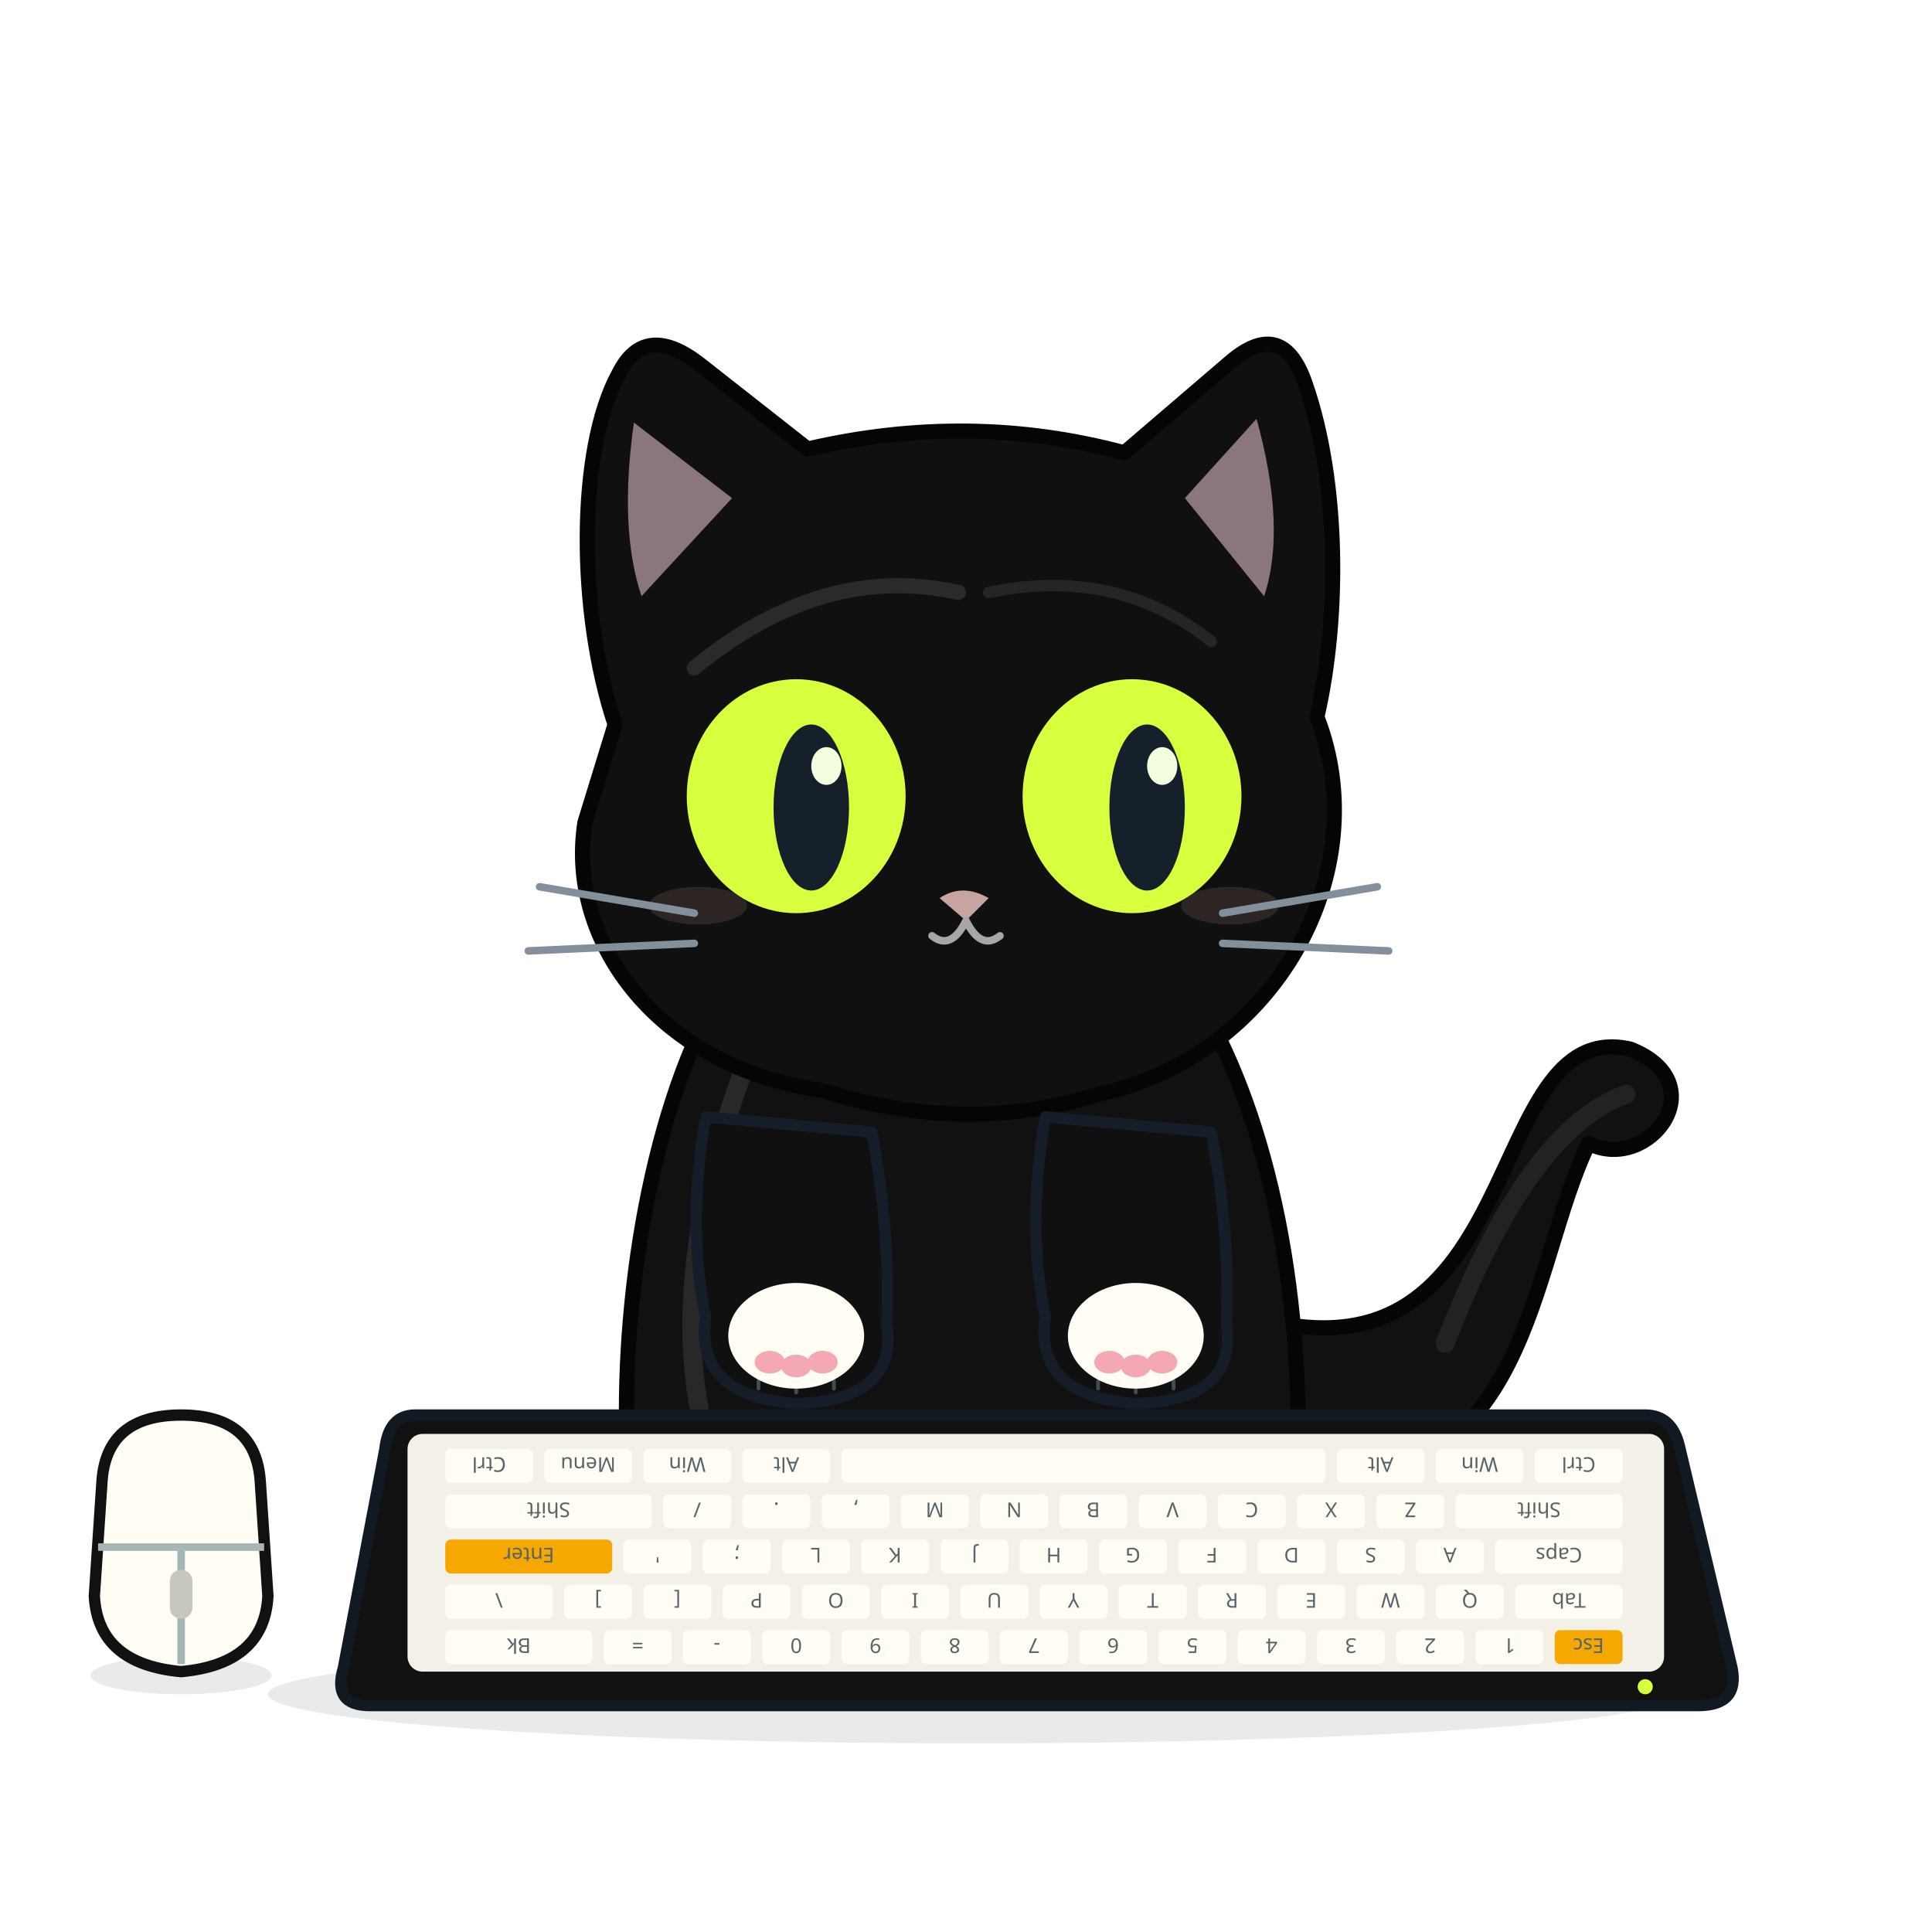
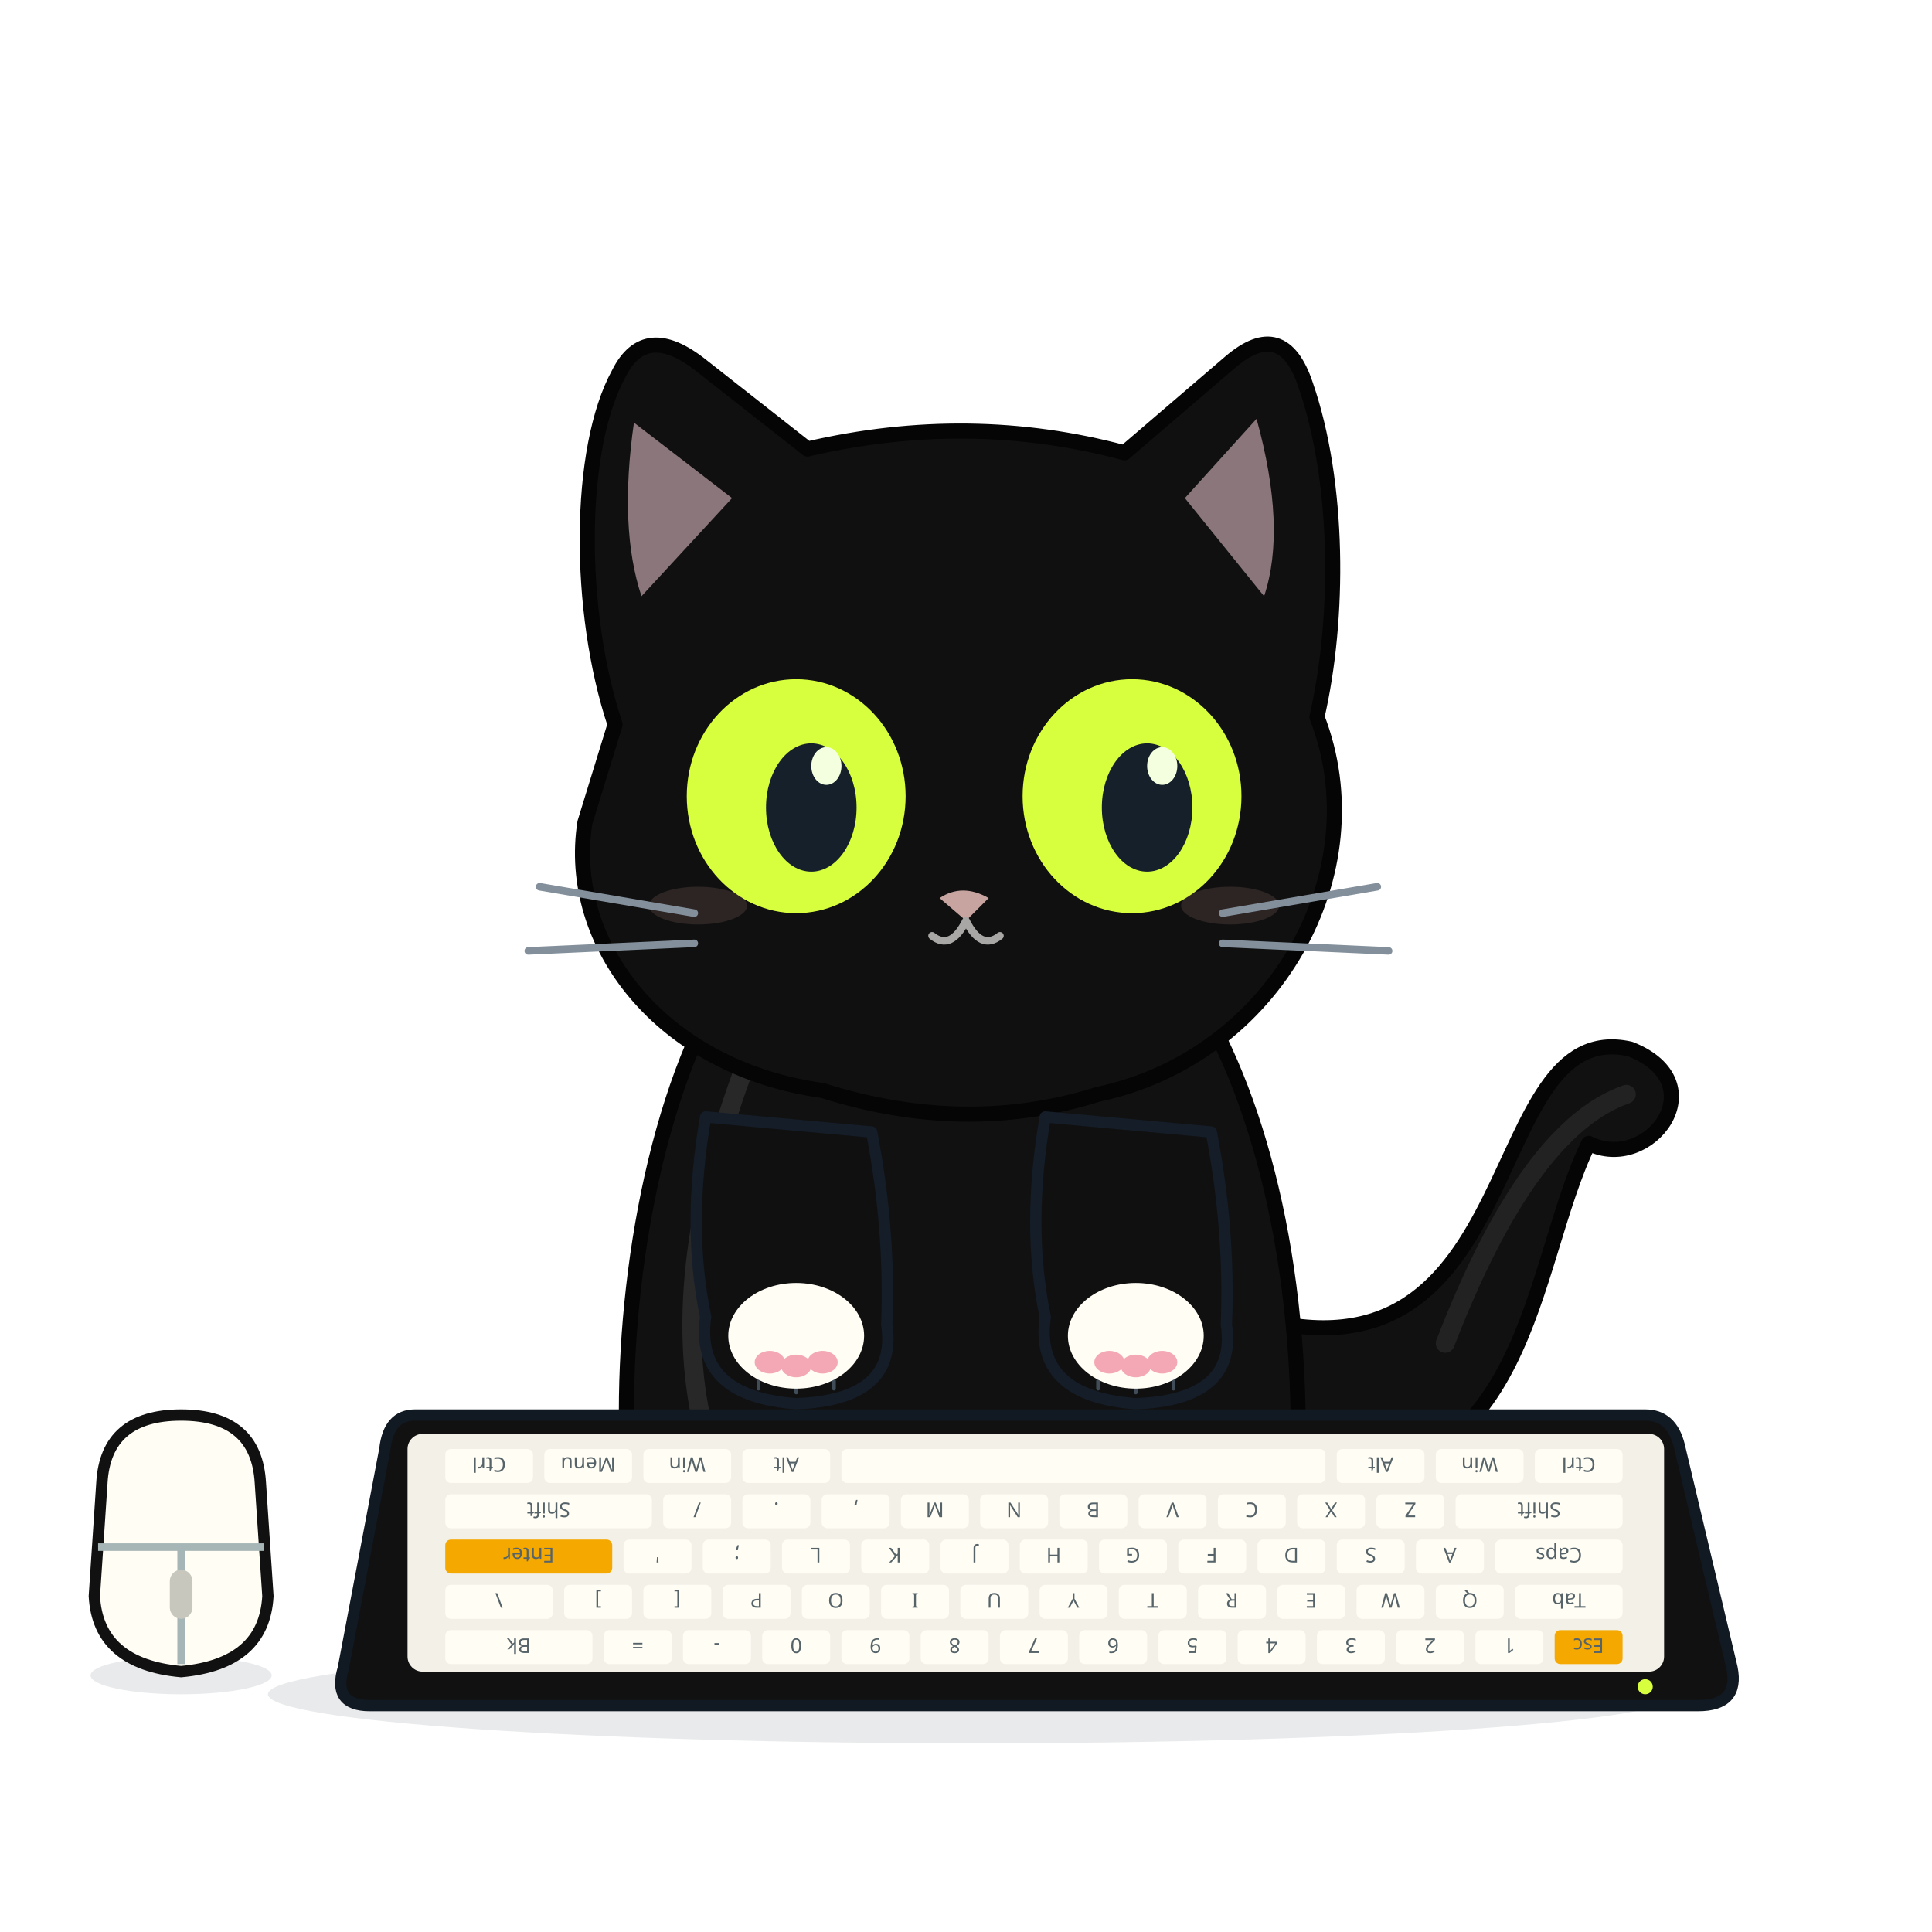
<svg xmlns="http://www.w3.org/2000/svg" width="512" height="512" viewBox="0 0 512 512">
  <ellipse cx="258" cy="449" rx="187" ry="13" fill="#17212d18" />
  <path d="M 332 349 C 406 370 392 269 432 278 C 455 287 437 311 421 303 C 405 336 406 395 345 393 Z" fill="#111111" stroke="#050505" stroke-width="4" stroke-linejoin="round" />
  <path d="M 383 356 Q 405 299 431 290" fill="none" stroke="#222222" stroke-width="5" stroke-linecap="round" />
  <path d="M 198 252 C 176 280 166 332 166 374 Q 163 407 195 413 L 316 413 Q 349 410 344 374 C 343 321 329 278 310 254 Z" fill="#111111" stroke="#050505" stroke-width="4" stroke-linecap="round" stroke-linejoin="round" />
  <path d="M 198 281 Q 176 339 187 381" fill="none" stroke="#282828" stroke-width="5" stroke-linecap="round" stroke-linejoin="round" />
  <ellipse cx="210" cy="398" rx="36" ry="20" fill="#151d28" />
  <ellipse cx="303" cy="398" rx="36" ry="20" fill="#151d28" />
  <path d="M 163 192 C 153 162 153 119 164 99 Q 171 85 186 97 L 214 119 Q 257 109 298 120 L 326 96 Q 340 84 346 102 C 355 128 355 164 349 190 C 365 231 338 280 291 290 Q 256 301 218 289 C 175 283 150 250 155 218 Z" fill="#101010" stroke="#050505" stroke-width="4" stroke-linecap="round" stroke-linejoin="round" />
  <path d="M 168 112 Q 164 140 170 158 L 194 132 Z" fill="#8b777b" stroke="none" stroke-width="1" stroke-linecap="round" stroke-linejoin="round" />
  <path d="M 333 111 Q 341 140 335 158 L 314 132 Z" fill="#8b777b" stroke="none" stroke-width="1" stroke-linecap="round" stroke-linejoin="round" />
-   <path d="M 184 177 Q 218 149 254 157" fill="none" stroke="#2a2a2a" stroke-width="4" stroke-linecap="round" stroke-linejoin="round" />
-   <path d="M 262 157 Q 296 150 321 170" fill="none" stroke="#252525" stroke-width="3" stroke-linecap="round" stroke-linejoin="round" />
  <ellipse cx="211" cy="211" rx="29" ry="31" fill="#d8ff3e" />
-   <ellipse cx="215" cy="214" rx="10" ry="22" fill="#15202b" />
+   <ellipse cx="215" cy="214" rx="12" ry="17" fill="#15202b" />
  <ellipse cx="219" cy="203" rx="4" ry="5" fill="#f4ffdf" />
  <ellipse cx="300" cy="211" rx="29" ry="31" fill="#d8ff3e" />
-   <ellipse cx="304" cy="214" rx="10" ry="22" fill="#15202b" />
+   <ellipse cx="304" cy="214" rx="12" ry="17" fill="#15202b" />
  <ellipse cx="308" cy="203" rx="4" ry="5" fill="#f4ffdf" />
  <ellipse cx="185" cy="240" rx="13" ry="5" fill="#db9e9e24" />
  <ellipse cx="326" cy="240" rx="13" ry="5" fill="#db9e9e24" />
  <path d="M 249 238 Q 255 234 262 238 L 256 244 Z" fill="#c7a4a0" stroke="none" stroke-width="1" stroke-linecap="round" stroke-linejoin="round" />
  <path d="M 256 244 Q 252 252 247 248 M 256 244 Q 260 252 265 248" fill="none" stroke="#a9a7a5" stroke-width="2" stroke-linecap="round" stroke-linejoin="round" />
  <path d="M 184 242 L 143 235" fill="none" stroke="#83909b" stroke-width="2" stroke-linecap="round" stroke-linejoin="round" />
  <path d="M 184 250 L 140 252" fill="none" stroke="#83909b" stroke-width="2" stroke-linecap="round" stroke-linejoin="round" />
  <path d="M 324 242 L 365 235" fill="none" stroke="#83909b" stroke-width="2" stroke-linecap="round" stroke-linejoin="round" />
  <path d="M 324 250 L 368 252" fill="none" stroke="#83909b" stroke-width="2" stroke-linecap="round" stroke-linejoin="round" />
  <path d="M 110 375 L 436 375 Q 443 375 445 383 L 459 442 Q 461 452 450 452 L 98 452 Q 88 452 91 442 L 102 384 Q 103 375 110 375 Z" fill="#111111" stroke="#111923" stroke-width="3" stroke-linecap="round" stroke-linejoin="round" />
  <rect x="108" y="380" width="333" height="63" rx="4" fill="#f3f0e8" />
  <g transform="rotate(180 275 409)">
    <rect x="120" y="377" width="18" height="9" rx="1.5" fill="#f4a800" />
    <text x="129.0" y="383.8" text-anchor="middle" font-family="sans-serif" font-size="5.4" fill="#56646a">Esc</text>
    <rect x="141" y="377" width="18" height="9" rx="1.5" fill="#fffdf4" />
    <text x="150.0" y="383.8" text-anchor="middle" font-family="sans-serif" font-size="5.4" fill="#56646a">1</text>
    <rect x="162" y="377" width="18" height="9" rx="1.5" fill="#fffdf4" />
    <text x="171.0" y="383.8" text-anchor="middle" font-family="sans-serif" font-size="5.4" fill="#56646a">2</text>
    <rect x="183" y="377" width="18" height="9" rx="1.5" fill="#fffdf4" />
    <text x="192.0" y="383.8" text-anchor="middle" font-family="sans-serif" font-size="5.4" fill="#56646a">3</text>
    <rect x="204" y="377" width="18" height="9" rx="1.5" fill="#fffdf4" />
    <text x="213.0" y="383.8" text-anchor="middle" font-family="sans-serif" font-size="5.4" fill="#56646a">4</text>
    <rect x="225" y="377" width="18" height="9" rx="1.5" fill="#fffdf4" />
    <text x="234.0" y="383.8" text-anchor="middle" font-family="sans-serif" font-size="5.4" fill="#56646a">5</text>
    <rect x="246" y="377" width="18" height="9" rx="1.5" fill="#fffdf4" />
    <text x="255.0" y="383.8" text-anchor="middle" font-family="sans-serif" font-size="5.4" fill="#56646a">6</text>
    <rect x="267" y="377" width="18" height="9" rx="1.5" fill="#fffdf4" />
    <text x="276.0" y="383.8" text-anchor="middle" font-family="sans-serif" font-size="5.4" fill="#56646a">7</text>
    <rect x="288" y="377" width="18" height="9" rx="1.5" fill="#fffdf4" />
    <text x="297.0" y="383.8" text-anchor="middle" font-family="sans-serif" font-size="5.4" fill="#56646a">8</text>
    <rect x="309" y="377" width="18" height="9" rx="1.5" fill="#fffdf4" />
    <text x="318.0" y="383.8" text-anchor="middle" font-family="sans-serif" font-size="5.4" fill="#56646a">9</text>
    <rect x="330" y="377" width="18" height="9" rx="1.5" fill="#fffdf4" />
    <text x="339.0" y="383.8" text-anchor="middle" font-family="sans-serif" font-size="5.4" fill="#56646a">0</text>
    <rect x="351" y="377" width="18" height="9" rx="1.5" fill="#fffdf4" />
    <text x="360.0" y="383.8" text-anchor="middle" font-family="sans-serif" font-size="5.4" fill="#56646a">-</text>
    <rect x="372" y="377" width="18" height="9" rx="1.5" fill="#fffdf4" />
    <text x="381.0" y="383.8" text-anchor="middle" font-family="sans-serif" font-size="5.4" fill="#56646a">=</text>
    <rect x="393" y="377" width="39" height="9" rx="1.5" fill="#fffdf4" />
    <text x="412.5" y="383.8" text-anchor="middle" font-family="sans-serif" font-size="5.4" fill="#56646a">Bk</text>
    <rect x="120" y="389" width="28.5" height="9" rx="1.5" fill="#fffdf4" />
    <text x="134.25" y="395.8" text-anchor="middle" font-family="sans-serif" font-size="5.4" fill="#56646a">Tab</text>
    <rect x="151.5" y="389" width="18" height="9" rx="1.5" fill="#fffdf4" />
    <text x="160.5" y="395.8" text-anchor="middle" font-family="sans-serif" font-size="5.4" fill="#56646a">Q</text>
    <rect x="172.5" y="389" width="18" height="9" rx="1.5" fill="#fffdf4" />
    <text x="181.5" y="395.8" text-anchor="middle" font-family="sans-serif" font-size="5.4" fill="#56646a">W</text>
    <rect x="193.5" y="389" width="18" height="9" rx="1.5" fill="#fffdf4" />
    <text x="202.5" y="395.8" text-anchor="middle" font-family="sans-serif" font-size="5.4" fill="#56646a">E</text>
    <rect x="214.5" y="389" width="18" height="9" rx="1.5" fill="#fffdf4" />
    <text x="223.5" y="395.8" text-anchor="middle" font-family="sans-serif" font-size="5.4" fill="#56646a">R</text>
    <rect x="235.5" y="389" width="18" height="9" rx="1.5" fill="#fffdf4" />
    <text x="244.5" y="395.8" text-anchor="middle" font-family="sans-serif" font-size="5.4" fill="#56646a">T</text>
    <rect x="256.5" y="389" width="18" height="9" rx="1.5" fill="#fffdf4" />
    <text x="265.5" y="395.8" text-anchor="middle" font-family="sans-serif" font-size="5.4" fill="#56646a">Y</text>
    <rect x="277.5" y="389" width="18" height="9" rx="1.5" fill="#fffdf4" />
    <text x="286.5" y="395.8" text-anchor="middle" font-family="sans-serif" font-size="5.4" fill="#56646a">U</text>
    <rect x="298.5" y="389" width="18" height="9" rx="1.5" fill="#fffdf4" />
    <text x="307.5" y="395.8" text-anchor="middle" font-family="sans-serif" font-size="5.4" fill="#56646a">I</text>
    <rect x="319.5" y="389" width="18" height="9" rx="1.5" fill="#fffdf4" />
    <text x="328.5" y="395.8" text-anchor="middle" font-family="sans-serif" font-size="5.4" fill="#56646a">O</text>
    <rect x="340.5" y="389" width="18" height="9" rx="1.5" fill="#fffdf4" />
    <text x="349.5" y="395.8" text-anchor="middle" font-family="sans-serif" font-size="5.4" fill="#56646a">P</text>
    <rect x="361.5" y="389" width="18" height="9" rx="1.5" fill="#fffdf4" />
    <text x="370.5" y="395.8" text-anchor="middle" font-family="sans-serif" font-size="5.4" fill="#56646a">[</text>
    <rect x="382.5" y="389" width="18" height="9" rx="1.5" fill="#fffdf4" />
    <text x="391.5" y="395.8" text-anchor="middle" font-family="sans-serif" font-size="5.4" fill="#56646a">]</text>
    <rect x="403.5" y="389" width="28.5" height="9" rx="1.5" fill="#fffdf4" />
    <text x="417.75" y="395.8" text-anchor="middle" font-family="sans-serif" font-size="5.4" fill="#56646a">\</text>
    <rect x="120" y="401" width="33.75" height="9" rx="1.5" fill="#fffdf4" />
    <text x="136.875" y="407.8" text-anchor="middle" font-family="sans-serif" font-size="5.4" fill="#56646a">Caps</text>
    <rect x="156.75" y="401" width="18" height="9" rx="1.5" fill="#fffdf4" />
    <text x="165.75" y="407.8" text-anchor="middle" font-family="sans-serif" font-size="5.4" fill="#56646a">A</text>
    <rect x="177.75" y="401" width="18" height="9" rx="1.5" fill="#fffdf4" />
    <text x="186.75" y="407.8" text-anchor="middle" font-family="sans-serif" font-size="5.4" fill="#56646a">S</text>
    <rect x="198.75" y="401" width="18" height="9" rx="1.5" fill="#fffdf4" />
    <text x="207.75" y="407.8" text-anchor="middle" font-family="sans-serif" font-size="5.4" fill="#56646a">D</text>
    <rect x="219.75" y="401" width="18" height="9" rx="1.5" fill="#fffdf4" />
    <text x="228.75" y="407.8" text-anchor="middle" font-family="sans-serif" font-size="5.4" fill="#56646a">F</text>
    <rect x="240.75" y="401" width="18" height="9" rx="1.5" fill="#fffdf4" />
    <text x="249.75" y="407.8" text-anchor="middle" font-family="sans-serif" font-size="5.4" fill="#56646a">G</text>
    <rect x="261.75" y="401" width="18" height="9" rx="1.5" fill="#fffdf4" />
    <text x="270.75" y="407.8" text-anchor="middle" font-family="sans-serif" font-size="5.4" fill="#56646a">H</text>
    <rect x="282.75" y="401" width="18" height="9" rx="1.5" fill="#fffdf4" />
    <text x="291.75" y="407.8" text-anchor="middle" font-family="sans-serif" font-size="5.4" fill="#56646a">J</text>
    <rect x="303.75" y="401" width="18" height="9" rx="1.5" fill="#fffdf4" />
    <text x="312.75" y="407.8" text-anchor="middle" font-family="sans-serif" font-size="5.4" fill="#56646a">K</text>
    <rect x="324.75" y="401" width="18" height="9" rx="1.5" fill="#fffdf4" />
    <text x="333.75" y="407.8" text-anchor="middle" font-family="sans-serif" font-size="5.4" fill="#56646a">L</text>
    <rect x="345.75" y="401" width="18" height="9" rx="1.5" fill="#fffdf4" />
    <text x="354.75" y="407.8" text-anchor="middle" font-family="sans-serif" font-size="5.4" fill="#56646a">;</text>
    <rect x="366.75" y="401" width="18" height="9" rx="1.5" fill="#fffdf4" />
    <text x="375.75" y="407.8" text-anchor="middle" font-family="sans-serif" font-size="5.4" fill="#56646a">'</text>
    <rect x="387.75" y="401" width="44.25" height="9" rx="1.5" fill="#f4a800" />
    <text x="409.875" y="407.8" text-anchor="middle" font-family="sans-serif" font-size="5.4" fill="#56646a">Enter</text>
    <rect x="120" y="413" width="44.25" height="9" rx="1.5" fill="#fffdf4" />
    <text x="142.125" y="419.8" text-anchor="middle" font-family="sans-serif" font-size="5.4" fill="#56646a">Shift</text>
    <rect x="167.25" y="413" width="18" height="9" rx="1.5" fill="#fffdf4" />
    <text x="176.25" y="419.8" text-anchor="middle" font-family="sans-serif" font-size="5.4" fill="#56646a">Z</text>
    <rect x="188.25" y="413" width="18" height="9" rx="1.5" fill="#fffdf4" />
    <text x="197.25" y="419.8" text-anchor="middle" font-family="sans-serif" font-size="5.4" fill="#56646a">X</text>
    <rect x="209.25" y="413" width="18" height="9" rx="1.5" fill="#fffdf4" />
    <text x="218.25" y="419.8" text-anchor="middle" font-family="sans-serif" font-size="5.4" fill="#56646a">C</text>
    <rect x="230.25" y="413" width="18" height="9" rx="1.5" fill="#fffdf4" />
    <text x="239.25" y="419.8" text-anchor="middle" font-family="sans-serif" font-size="5.4" fill="#56646a">V</text>
    <rect x="251.25" y="413" width="18" height="9" rx="1.5" fill="#fffdf4" />
    <text x="260.25" y="419.8" text-anchor="middle" font-family="sans-serif" font-size="5.4" fill="#56646a">B</text>
    <rect x="272.25" y="413" width="18" height="9" rx="1.5" fill="#fffdf4" />
    <text x="281.25" y="419.8" text-anchor="middle" font-family="sans-serif" font-size="5.4" fill="#56646a">N</text>
    <rect x="293.25" y="413" width="18" height="9" rx="1.5" fill="#fffdf4" />
    <text x="302.25" y="419.8" text-anchor="middle" font-family="sans-serif" font-size="5.4" fill="#56646a">M</text>
    <rect x="314.25" y="413" width="18" height="9" rx="1.5" fill="#fffdf4" />
    <text x="323.25" y="419.8" text-anchor="middle" font-family="sans-serif" font-size="5.4" fill="#56646a">,</text>
    <rect x="335.25" y="413" width="18" height="9" rx="1.5" fill="#fffdf4" />
    <text x="344.25" y="419.8" text-anchor="middle" font-family="sans-serif" font-size="5.4" fill="#56646a">.</text>
    <rect x="356.25" y="413" width="18" height="9" rx="1.5" fill="#fffdf4" />
    <text x="365.25" y="419.8" text-anchor="middle" font-family="sans-serif" font-size="5.4" fill="#56646a">/</text>
    <rect x="377.25" y="413" width="54.75" height="9" rx="1.5" fill="#fffdf4" />
    <text x="404.625" y="419.8" text-anchor="middle" font-family="sans-serif" font-size="5.4" fill="#56646a">Shift</text>
    <rect x="120" y="425" width="23.25" height="9" rx="1.5" fill="#fffdf4" />
    <text x="131.625" y="431.8" text-anchor="middle" font-family="sans-serif" font-size="5.4" fill="#56646a">Ctrl</text>
    <rect x="146.25" y="425" width="23.25" height="9" rx="1.5" fill="#fffdf4" />
    <text x="157.875" y="431.8" text-anchor="middle" font-family="sans-serif" font-size="5.4" fill="#56646a">Win</text>
    <rect x="172.5" y="425" width="23.25" height="9" rx="1.5" fill="#fffdf4" />
    <text x="184.125" y="431.8" text-anchor="middle" font-family="sans-serif" font-size="5.4" fill="#56646a">Alt</text>
    <rect x="198.75" y="425" width="128.25" height="9" rx="1.5" fill="#fffdf4" />
    <text x="262.875" y="431.8" text-anchor="middle" font-family="sans-serif" font-size="5.4" fill="#56646a" />
    <rect x="330.0" y="425" width="23.25" height="9" rx="1.5" fill="#fffdf4" />
    <text x="341.625" y="431.8" text-anchor="middle" font-family="sans-serif" font-size="5.4" fill="#56646a">Alt</text>
    <rect x="356.25" y="425" width="23.25" height="9" rx="1.5" fill="#fffdf4" />
    <text x="367.875" y="431.8" text-anchor="middle" font-family="sans-serif" font-size="5.4" fill="#56646a">Win</text>
    <rect x="382.5" y="425" width="23.25" height="9" rx="1.5" fill="#fffdf4" />
    <text x="394.125" y="431.8" text-anchor="middle" font-family="sans-serif" font-size="5.4" fill="#56646a">Menu</text>
    <rect x="408.75" y="425" width="23.25" height="9" rx="1.5" fill="#fffdf4" />
    <text x="420.375" y="431.8" text-anchor="middle" font-family="sans-serif" font-size="5.4" fill="#56646a">Ctrl</text>
  </g>
  <ellipse cx="436" cy="447" rx="2" ry="2" fill="#d8ff3e" />
  <g transform="translate(0 0)">
    <ellipse cx="48" cy="444" rx="24" ry="5" fill="#17212d18" />
    <path d="M 27 393 Q 28 375 48 375 Q 68 375 69 393 L 71 423 Q 70 441 48 443 Q 26 441 25 423 Z" fill="#fffdf4" stroke="#111111" stroke-width="3" />
    <path d="M 26 410 H 70 M 48 410 V 441" fill="none" stroke="#a6b5b5" stroke-width="2" />
    <rect x="45" y="416" width="6" height="13" rx="3" fill="#c7c7bd" />
  </g>
  <path d="M 187 296 Q 182 325 187 349 Q 184 370 211 372 Q 238 371 235 351 Q 236 326 231 300 Z" fill="#101010" stroke="#141d28" stroke-width="3" stroke-linecap="round" stroke-linejoin="round" />
  <path d="M 201 366 l 0 2 M 211 367 l 0 2 M 221 366 l 0 2" fill="none" stroke="#404d59" stroke-width="1" stroke-linecap="round" stroke-linejoin="round" />
  <ellipse cx="211" cy="354" rx="18" ry="14" fill="#fffdf4" />
  <ellipse cx="204" cy="361" rx="4" ry="3" fill="#f4a8b5" />
  <ellipse cx="211" cy="362" rx="4" ry="3" fill="#f4a8b5" />
  <ellipse cx="218" cy="361" rx="4" ry="3" fill="#f4a8b5" />
  <path d="M 277 296 Q 272 325 277 349 Q 274 370 301 372 Q 328 371 325 351 Q 326 326 321 300 Z" fill="#101010" stroke="#141d28" stroke-width="3" stroke-linecap="round" stroke-linejoin="round" />
  <path d="M 291 366 l 0 2 M 301 367 l 0 2 M 311 366 l 0 2" fill="none" stroke="#404d59" stroke-width="1" stroke-linecap="round" stroke-linejoin="round" />
  <ellipse cx="301" cy="354" rx="18" ry="14" fill="#fffdf4" />
  <ellipse cx="294" cy="361" rx="4" ry="3" fill="#f4a8b5" />
  <ellipse cx="301" cy="362" rx="4" ry="3" fill="#f4a8b5" />
  <ellipse cx="308" cy="361" rx="4" ry="3" fill="#f4a8b5" />
</svg>
